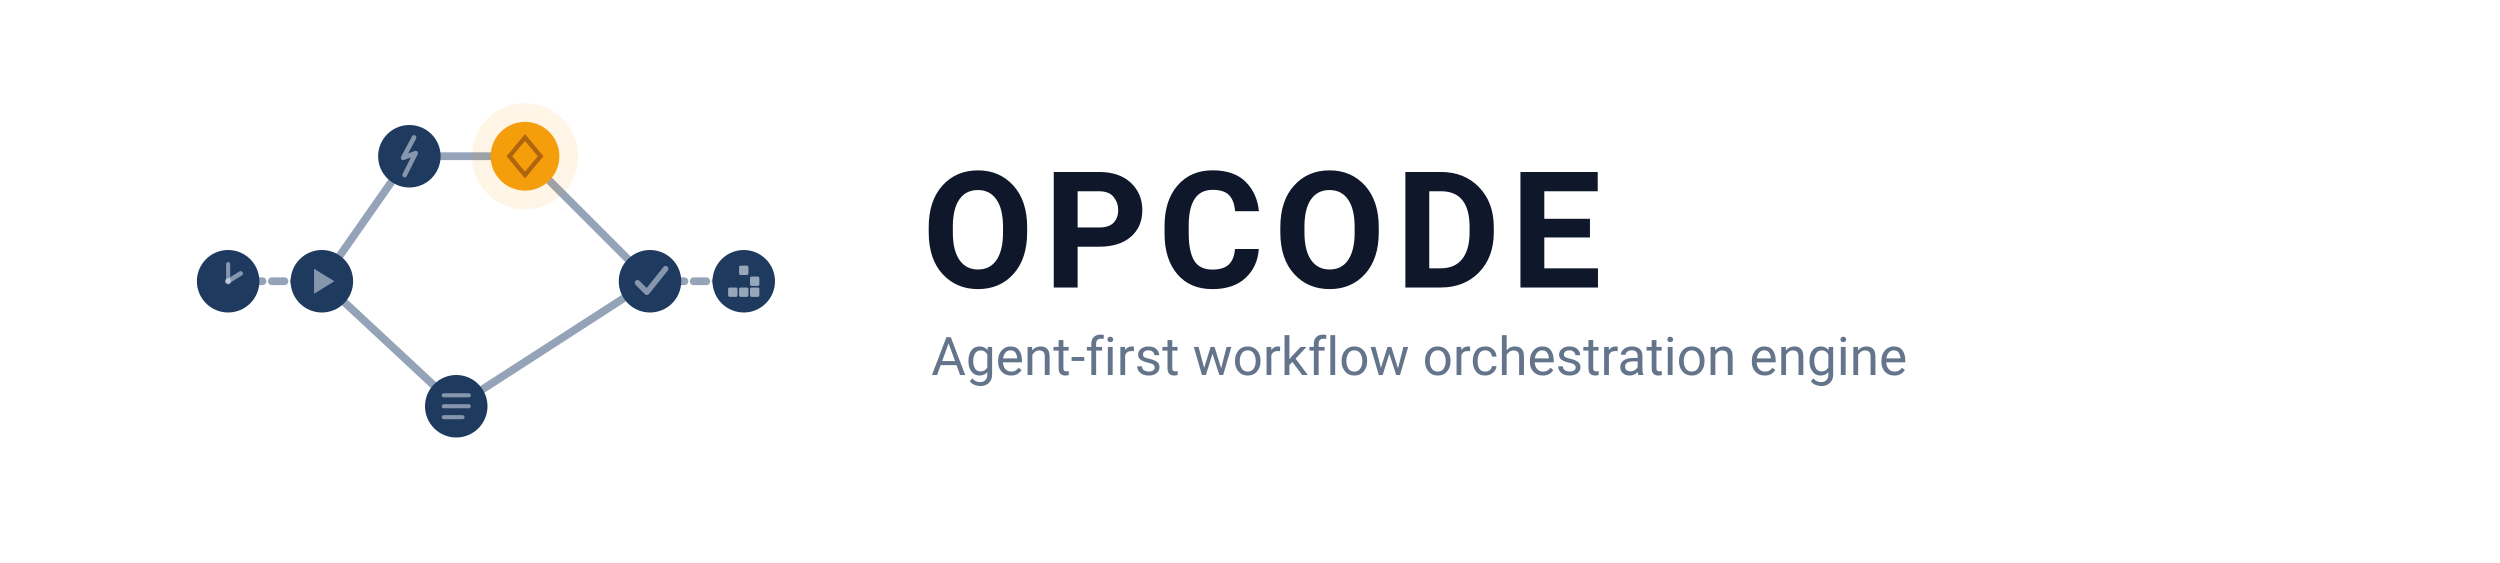
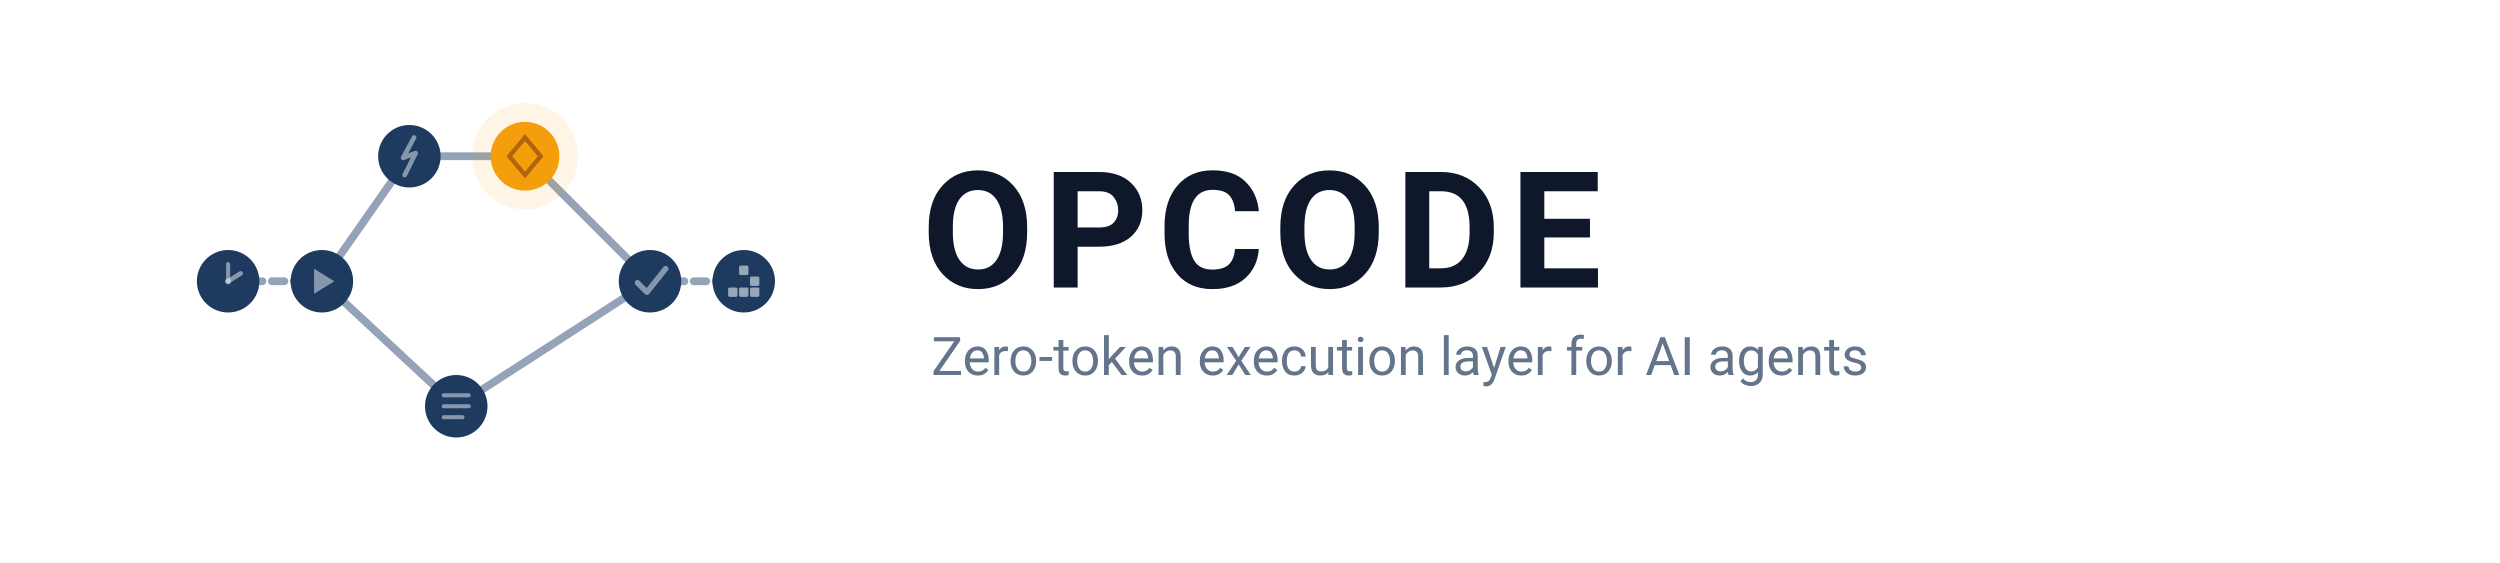
<svg xmlns="http://www.w3.org/2000/svg" viewBox="0 0 800 180" fill="none">
  <defs>
    <linearGradient id="accent" x1="0%" y1="0%" x2="100%" y2="0%">
      <stop offset="0%" stop-color="#F59E0B" stop-opacity="0.7" />
      <stop offset="100%" stop-color="#F59E0B" stop-opacity="0" />
    </linearGradient>
  </defs>
  <g transform="translate(68, 38)">
    <line x1="5" y1="52" x2="35" y2="52" stroke="#94A3B8" stroke-width="2.5" stroke-linecap="round" stroke-dasharray="4 3" />
    <line x1="35" y1="52" x2="63" y2="12" stroke="#94A3B8" stroke-width="2.5" stroke-linecap="round" />
    <line x1="63" y1="12" x2="100" y2="12" stroke="#94A3B8" stroke-width="2.5" stroke-linecap="round" />
    <line x1="100" y1="12" x2="140" y2="52" stroke="#94A3B8" stroke-width="2.5" stroke-linecap="round" />
    <line x1="35" y1="52" x2="78" y2="92" stroke="#94A3B8" stroke-width="2.5" stroke-linecap="round" />
    <line x1="78" y1="92" x2="140" y2="52" stroke="#94A3B8" stroke-width="2.5" stroke-linecap="round" />
    <line x1="140" y1="52" x2="170" y2="52" stroke="#94A3B8" stroke-width="2.5" stroke-linecap="round" stroke-dasharray="4 3" />
    <circle cx="5" cy="52" r="10" fill="#1E3A5F" />
    <circle cx="5" cy="52" r="1" fill="#CBD5E1" opacity="0.6" />
    <line x1="5" y1="52" x2="5" y2="46.5" stroke="#CBD5E1" stroke-width="1.3" stroke-linecap="round" opacity="0.6" />
    <line x1="5" y1="52" x2="9" y2="49.5" stroke="#CBD5E1" stroke-width="1.5" stroke-linecap="round" opacity="0.6" />
    <circle cx="35" cy="52" r="10" fill="#1E3A5F" />
    <path d="M32.5,48 L32.5,56 L39,52 Z" fill="#CBD5E1" opacity="0.6" />
    <circle cx="63" cy="12" r="10" fill="#1E3A5F" />
    <path d="M64.5,6 L61,12.5 L65,11 L61.5,18" fill="none" stroke="#CBD5E1" stroke-width="1.5" stroke-linecap="round" stroke-linejoin="round" opacity="0.6" />
    <circle cx="78" cy="92" r="10" fill="#1E3A5F" />
    <line x1="74" y1="88.5" x2="82" y2="88.5" stroke="#CBD5E1" stroke-width="1.3" stroke-linecap="round" opacity="0.6" />
    <line x1="74" y1="92" x2="82" y2="92" stroke="#CBD5E1" stroke-width="1.3" stroke-linecap="round" opacity="0.6" />
    <line x1="74" y1="95.5" x2="80" y2="95.5" stroke="#CBD5E1" stroke-width="1.3" stroke-linecap="round" opacity="0.6" />
    <circle cx="140" cy="52" r="10" fill="#1E3A5F" />
    <path d="M136,52.5 L139,55.5 L145,48" fill="none" stroke="#CBD5E1" stroke-width="1.8" stroke-linecap="round" stroke-linejoin="round" opacity="0.6" />
    <circle cx="170" cy="52" r="10" fill="#1E3A5F" />
    <rect x="168.5" y="47" width="3" height="3" rx="0.5" fill="#CBD5E1" opacity="0.7" />
    <rect x="172" y="50.5" width="3" height="3" rx="0.5" fill="#CBD5E1" opacity="0.7" />
    <rect x="165" y="54" width="3" height="3" rx="0.5" fill="#CBD5E1" opacity="0.7" />
    <rect x="168.5" y="54" width="3" height="3" rx="0.5" fill="#CBD5E1" opacity="0.7" />
    <rect x="172" y="54" width="3" height="3" rx="0.5" fill="#CBD5E1" opacity="0.7" />
    <circle cx="100" cy="12" r="17" fill="#F59E0B" opacity="0.10" />
    <circle cx="100" cy="12" r="11" fill="#F59E0B" />
    <path d="M100,6 L105,12 L100,18 L95,12 Z" fill="none" stroke="#78350F" stroke-width="1.4" opacity="0.55" />
  </g>
  <text x="295" y="92" font-family="-apple-system, BlinkMacSystemFont, 'Segoe UI', Roboto, Helvetica, Arial, sans-serif" font-size="52" font-weight="700" fill="#0F172A" letter-spacing="3">OPCODE</text>
-   <text x="298" y="120" font-family="-apple-system, BlinkMacSystemFont, 'Segoe UI', Roboto, Helvetica, Arial, sans-serif" font-size="17" font-weight="400" fill="#64748B">Agent-first workflow orchestration engine</text>
+   <text x="298" y="120" font-family="-apple-system, BlinkMacSystemFont, 'Segoe UI', Roboto, Helvetica, Arial, sans-serif" font-size="17" font-weight="400" fill="#64748B">Zero-token execution layer for AI agents</text>
  <line x1="298" y1="134" x2="665" y2="134" stroke="url(#accent)" stroke-width="2" stroke-linecap="round" />
</svg>
